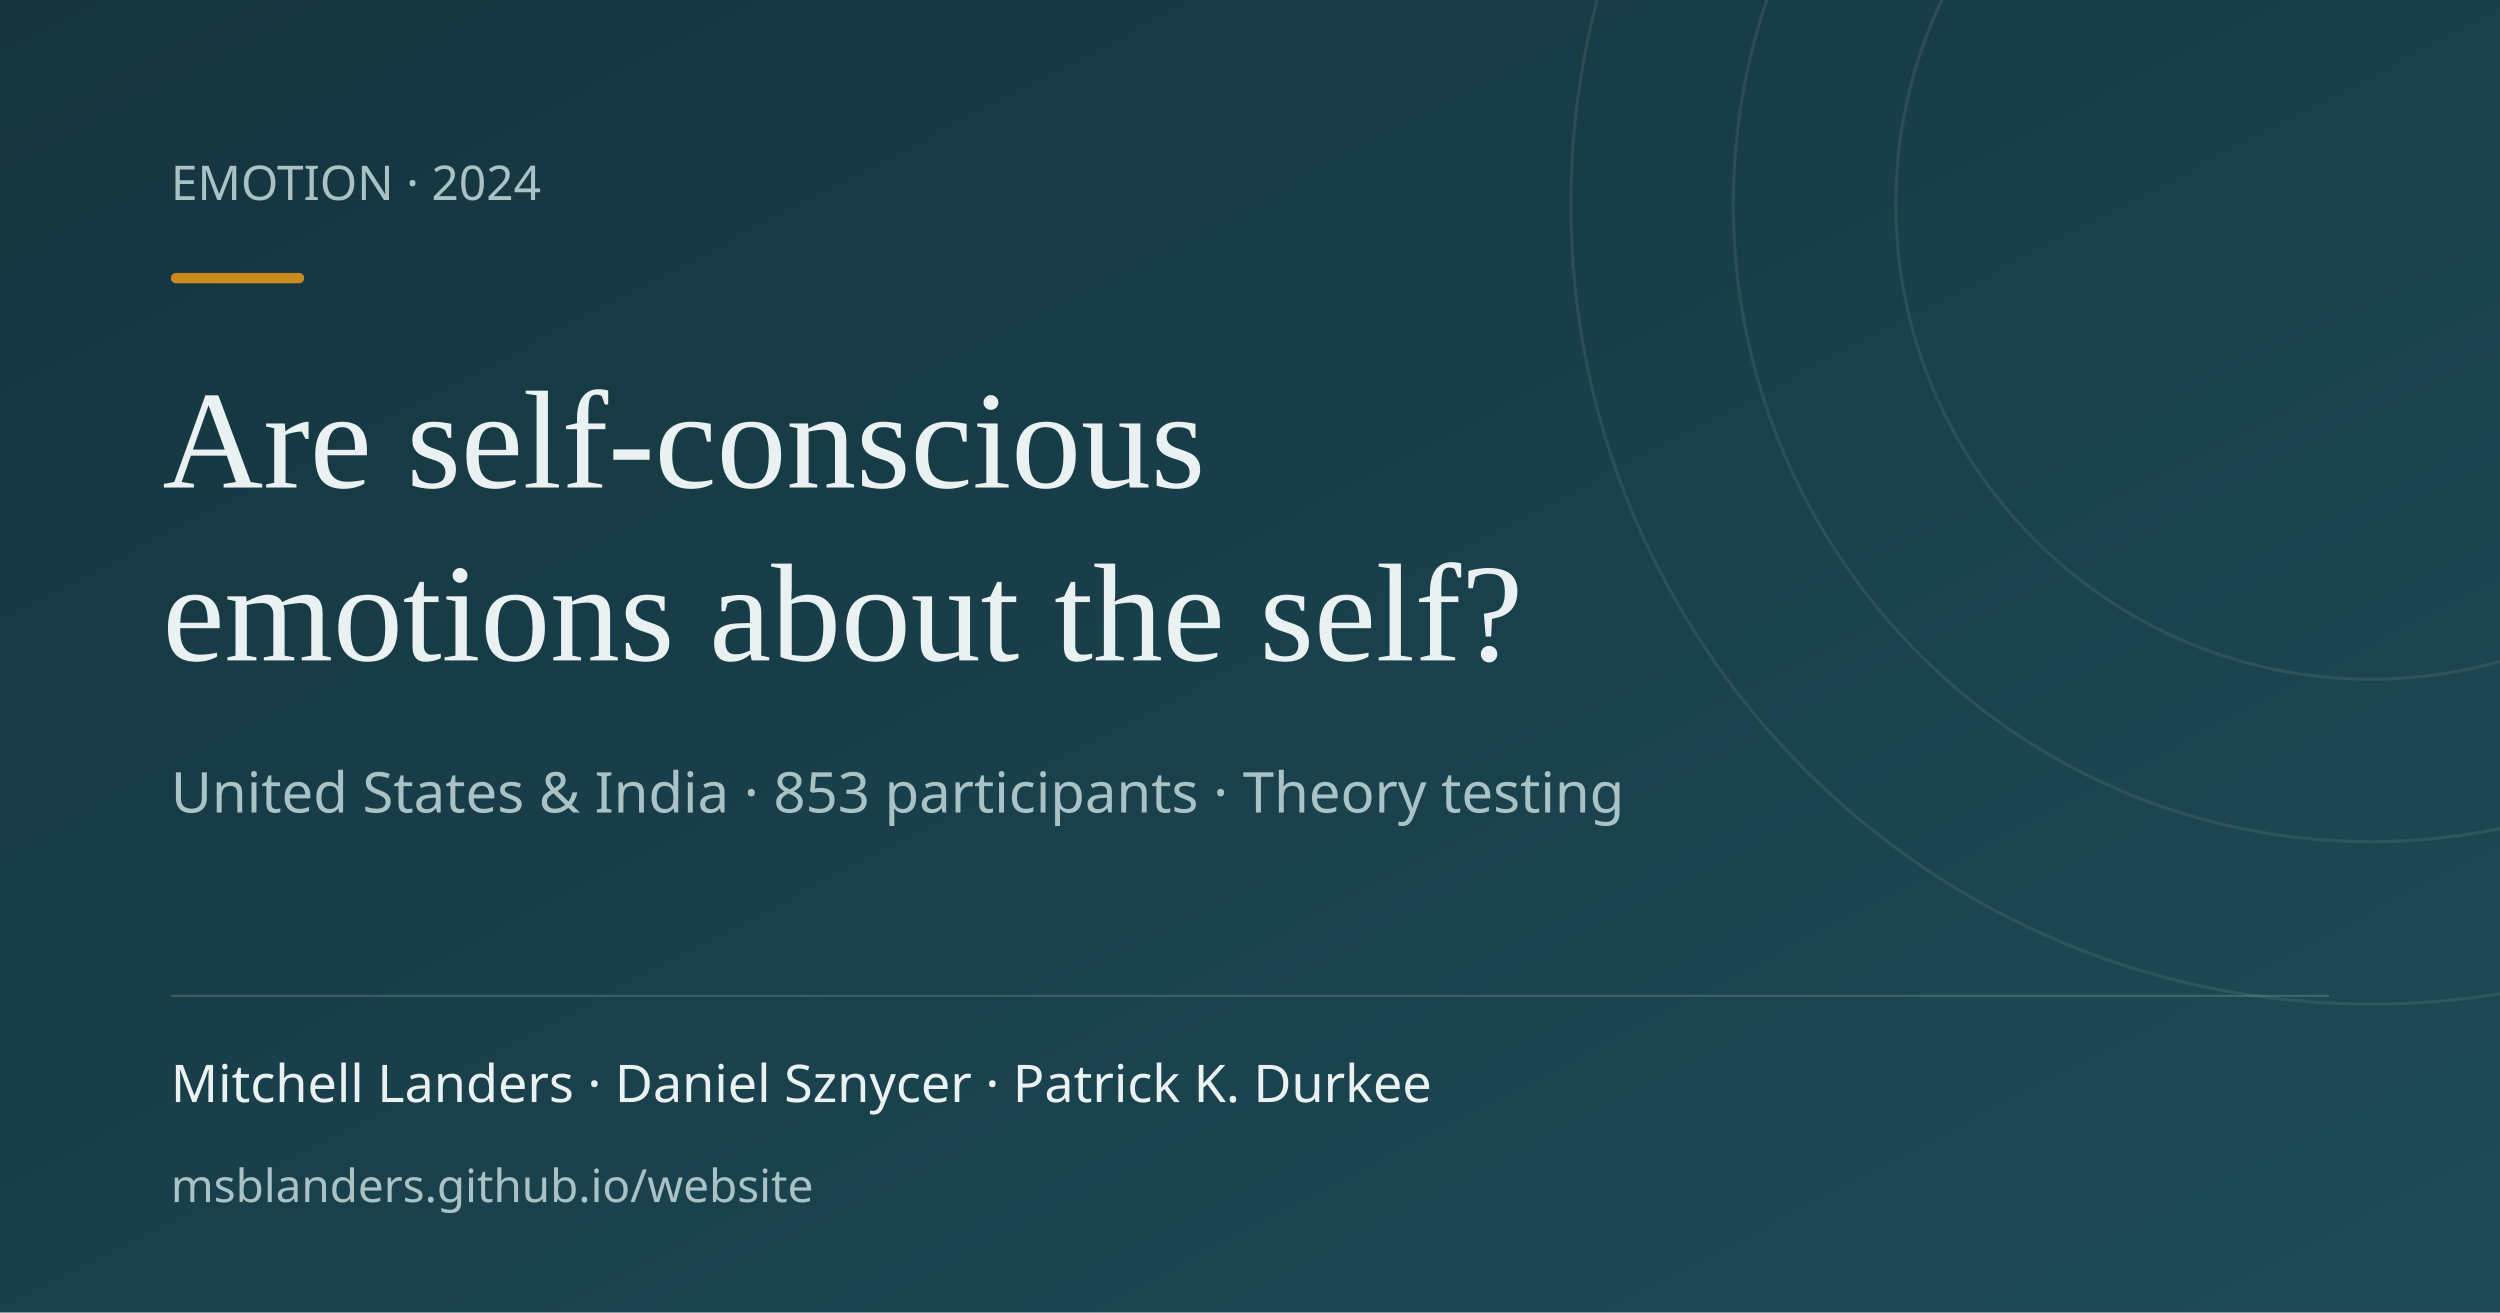
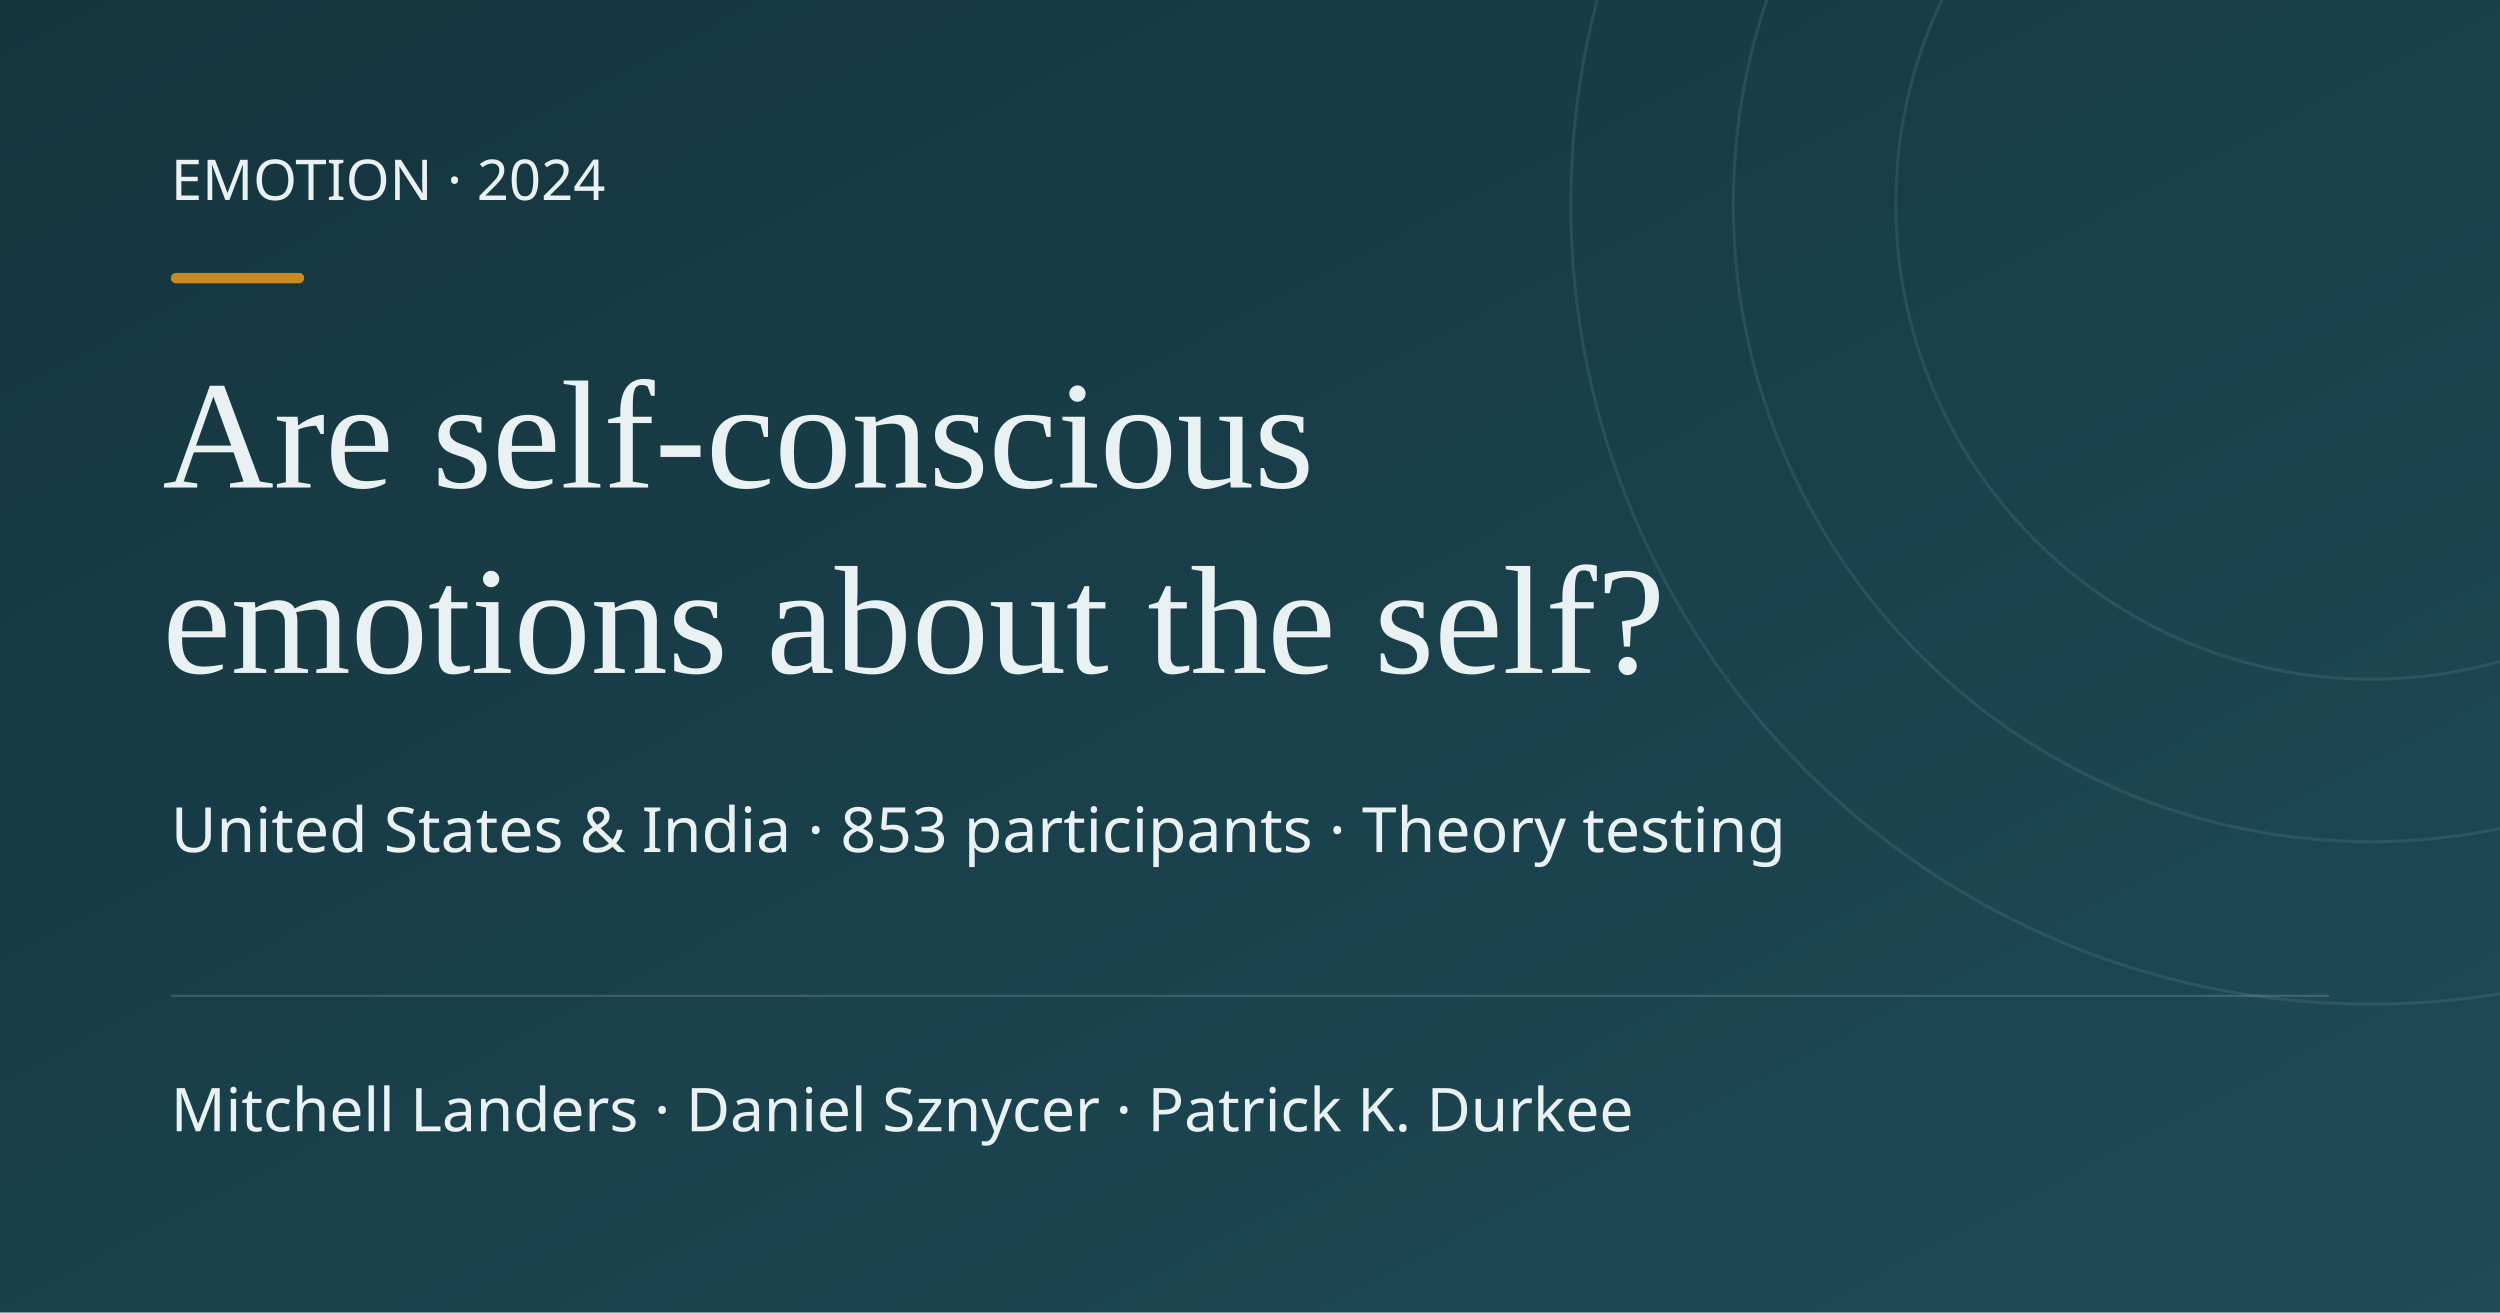
- <svg xmlns="http://www.w3.org/2000/svg" width="1200" height="630" viewBox="0 0 1200 630" role="img" aria-labelledby="title description">
+ <svg xmlns="http://www.w3.org/2000/svg" width="2400" height="1260" viewBox="0 0 1200 630" role="img" aria-labelledby="title description">
  <defs>
    <linearGradient id="background" x1="0" y1="0" x2="1" y2="1">
      <stop offset="0" stop-color="#15343E" />
      <stop offset="1" stop-color="#1E4B57" />
    </linearGradient>
    <clipPath id="canvas">
      <rect width="1200" height="630" />
    </clipPath>
  </defs>
  <g clip-path="url(#canvas)">
    <rect width="1200" height="630" fill="url(#background)" />
    <g fill="none" stroke="#A9C2C6" stroke-width="1.5" opacity=".12">
      <circle cx="1138" cy="98" r="228" />
      <circle cx="1138" cy="98" r="306" />
      <circle cx="1138" cy="98" r="384" />
    </g>
-     <text x="82" y="96" fill="#A9C2C6" font-family="IBM Plex Sans" font-size="23" font-weight="500">EMOTION · 2024</text>
+     <text x="82" y="96" fill="#EAF1F2" font-family="IBM Plex Sans" font-size="27" font-weight="500">EMOTION · 2024</text>
    <rect x="82" y="131" width="64" height="5" rx="2.5" fill="#C98B1F" />
-     <text x="78" y="234" fill="#EAF1F2" font-family="Fraunces 9pt Soft" font-size="67" font-weight="500">Are self-conscious</text>
-     <text x="78" y="317" fill="#EAF1F2" font-family="Fraunces 9pt Soft" font-size="67" font-weight="500">emotions about the self?</text>
-     <text x="82" y="390" fill="#A9C2C6" font-family="IBM Plex Sans" font-size="27">United States &amp; India · 853 participants · Theory testing</text>
+     <text x="78" y="234" fill="#EAF1F2" font-family="Fraunces 9pt Soft" font-size="74" font-weight="500">Are self-conscious</text>
+     <text x="78" y="323" fill="#EAF1F2" font-family="Fraunces 9pt Soft" font-size="74" font-weight="500">emotions about the self?</text>
+     <text x="82" y="409" fill="#EAF1F2" font-family="IBM Plex Sans" font-size="30" font-weight="500">United States &amp; India · 853 participants · Theory testing</text>
    <path d="M82 478 H1118" stroke="#A9C2C6" stroke-opacity=".25" />
-     <text x="82" y="529" fill="#EAF1F2" font-family="IBM Plex Sans" font-size="25">Mitchell Landers · Daniel Sznycer · Patrick K. Durkee</text>
-     <text x="82" y="577" fill="#A9C2C6" font-family="IBM Plex Sans" font-size="22">msblanders.github.io/website</text>
+     <text x="82" y="543" fill="#EAF1F2" font-family="IBM Plex Sans" font-size="29" font-weight="500">Mitchell Landers · Daniel Sznycer · Patrick K. Durkee</text>
  </g>
</svg>
